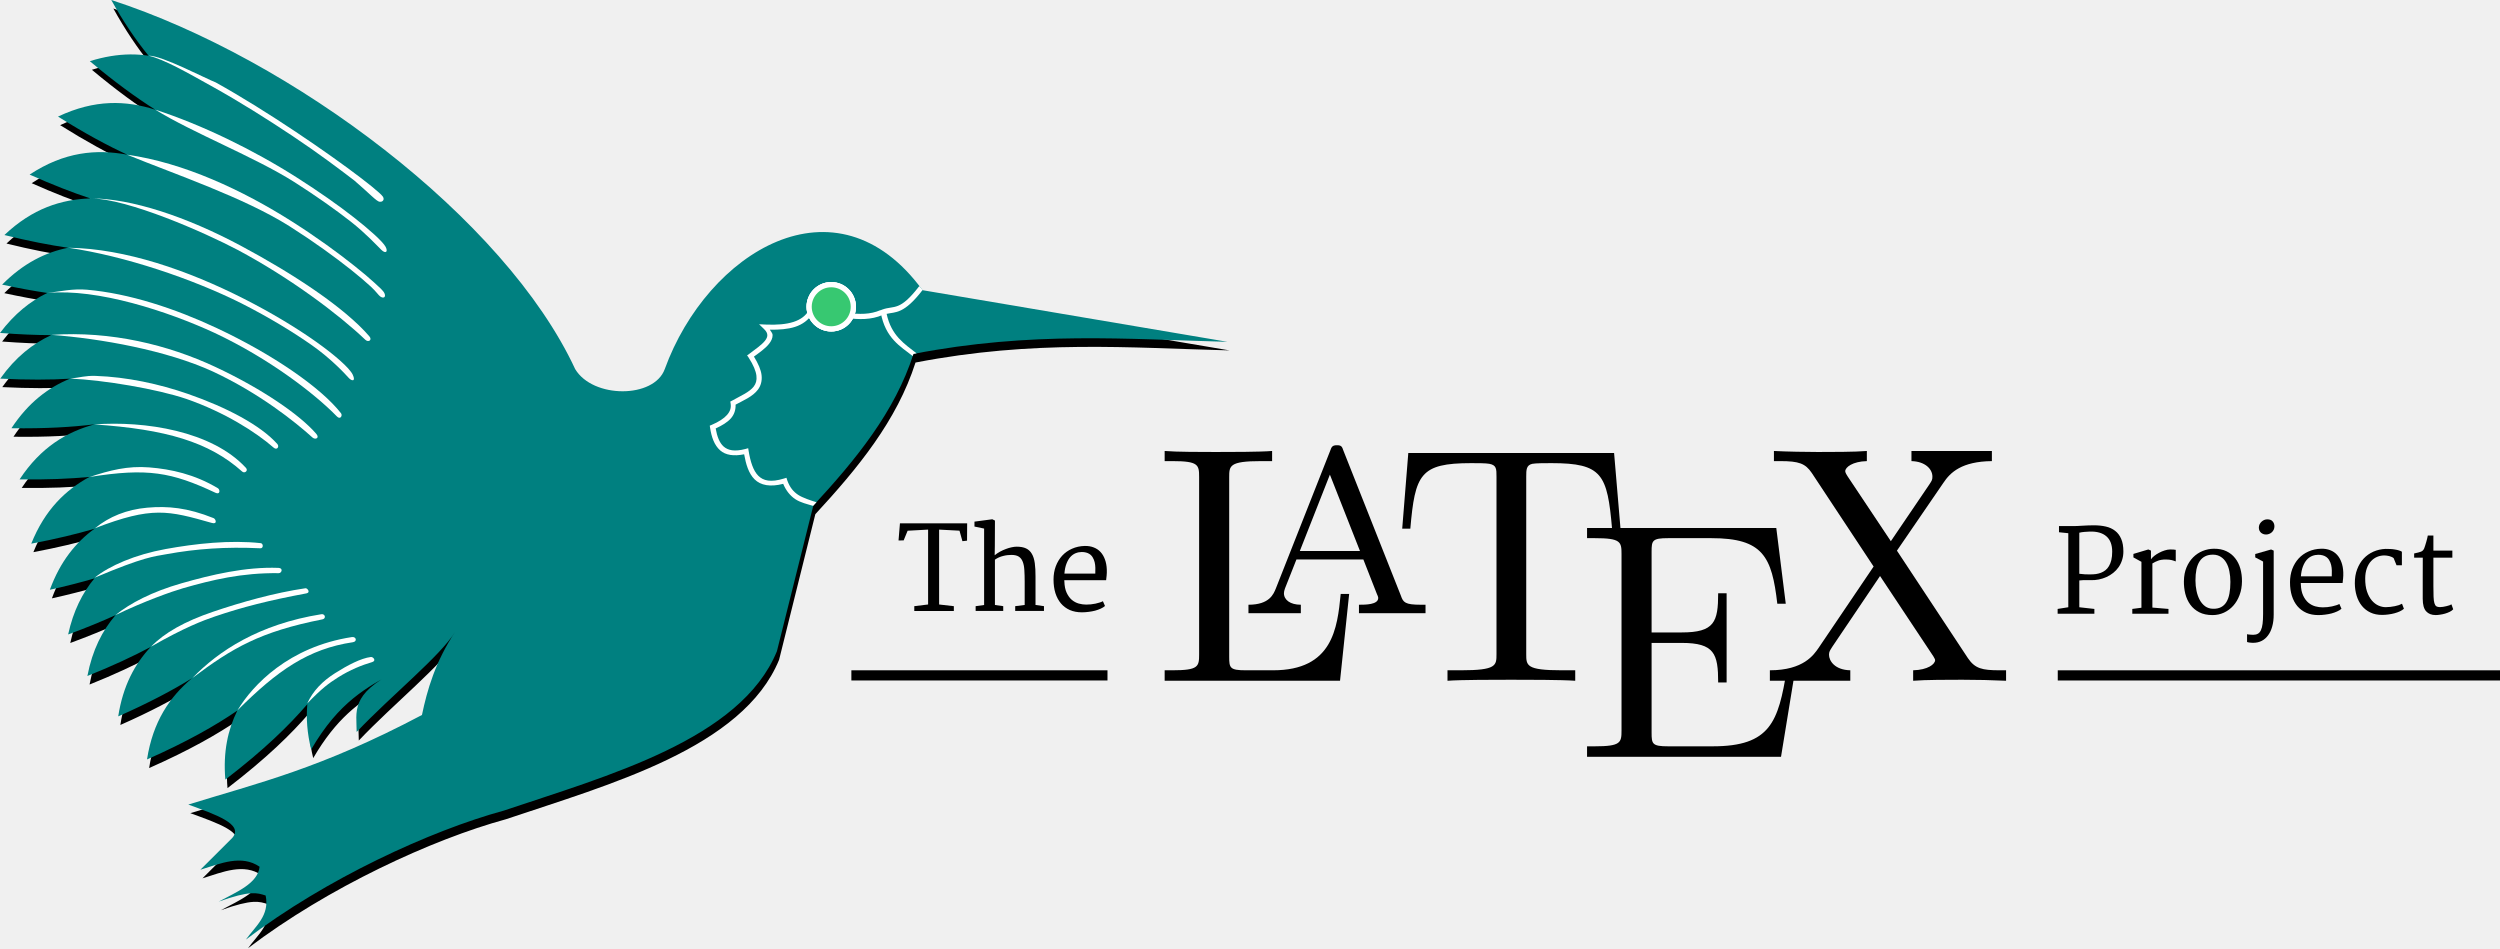
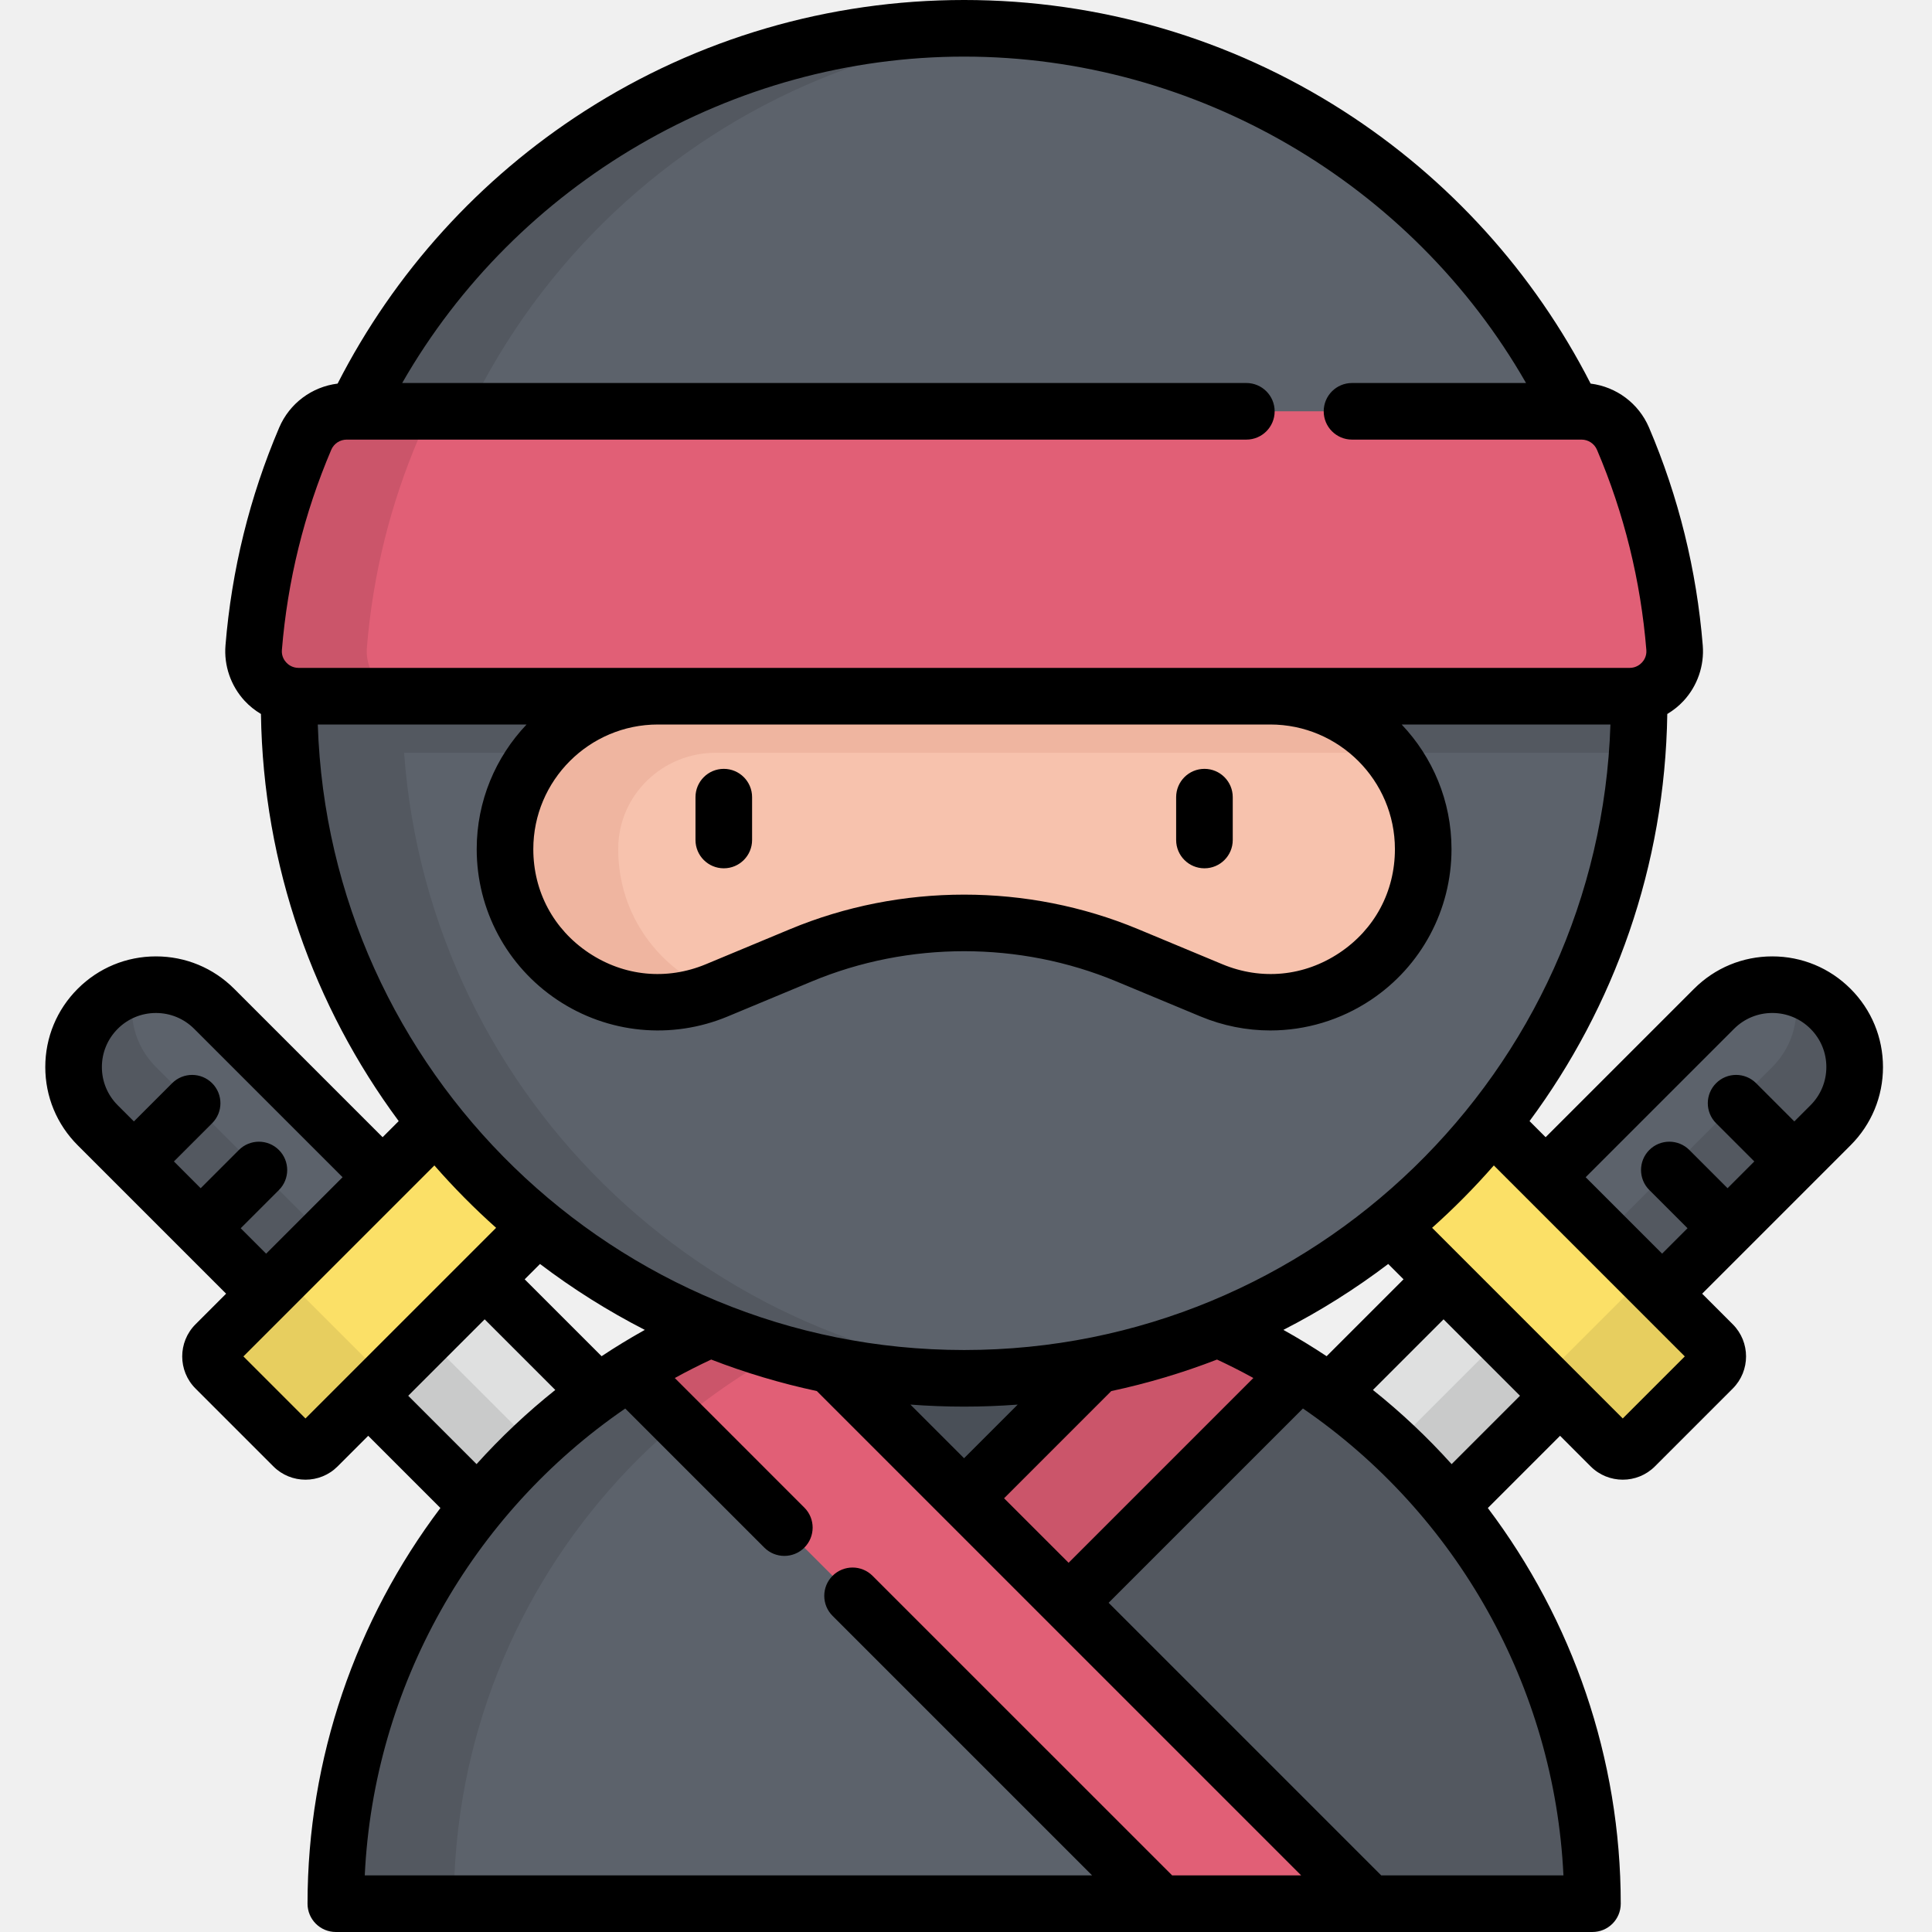
- <svg xmlns="http://www.w3.org/2000/svg" id="svg2" height="120" width="316.4" version="1.1">
-   <g id="text3038-7" style="font-size:23.531px;font-family:Sans;letter-spacing:0px;line-height:125%;word-spacing:0px;font-weight:normal;font-style:normal;fill:#000000;" transform="matrix(0.9945261,0,0,0.9945261,-8.982512,-19.7611)">
-     <path id="path3950" style="fill:#000000;" d="m270.88,97.36,1.357-0.215,0-9.421-1.185-0.122,0-0.783,1.889,0c0.115,0,0.268-0.005,0.46-0.014,0.191-0.01,0.402-0.022,0.632-0.036,0.235-0.014,0.476-0.026,0.725-0.036,0.254-0.01,0.5-0.014,0.74-0.014,0.551,0,1.056,0.053,1.515,0.158,0.46,0.105,0.855,0.287,1.185,0.546,0.33,0.254,0.586,0.594,0.768,1.02,0.187,0.426,0.28,0.962,0.28,1.609,0,0.388-0.055,0.749-0.165,1.084-0.105,0.335-0.254,0.639-0.445,0.912-0.192,0.273-0.419,0.515-0.682,0.725-0.263,0.211-0.548,0.385-0.855,0.524-0.306,0.139-0.632,0.244-0.977,0.316-0.34,0.067-0.685,0.096-1.034,0.086-0.364-0.01-0.658-0.012-0.883-0.007-0.225,0.005-0.414,0.019-0.567,0.043v3.411l1.917,0.215v0.61h-4.675v-0.61m2.757-4.474c0.273,0.038,0.524,0.062,0.754,0.072,0.235,0.005,0.46,0.007,0.675,0.007,0.23,0,0.457-0.014,0.682-0.043,0.23-0.034,0.445-0.089,0.646-0.165,0.206-0.081,0.395-0.189,0.567-0.323,0.177-0.139,0.328-0.316,0.452-0.531,0.129-0.215,0.23-0.472,0.302-0.768,0.072-0.302,0.108-0.656,0.108-1.063-0-0.881-0.249-1.534-0.747-1.96-0.493-0.426-1.202-0.625-2.126-0.596-0.235,0.01-0.46,0.024-0.675,0.043-0.211,0.014-0.424,0.048-0.639,0.101v5.228" />
-     <path id="path3952" style="fill:#000000;" d="m280.38,97.36,1.163-0.151,0-5.845-1.02-0.56,0-0.445,1.896-0.567,0.338,0.144,0,1.106c0.091-0.134,0.227-0.275,0.409-0.424,0.187-0.148,0.395-0.282,0.625-0.402,0.23-0.124,0.469-0.225,0.718-0.302,0.249-0.081,0.484-0.122,0.704-0.122,0.158,0,0.299,0.005,0.424,0.014,0.129,0.005,0.22,0.017,0.273,0.036v1.472c-0.077-0.029-0.156-0.057-0.237-0.086-0.081-0.034-0.172-0.06-0.273-0.079-0.096-0.024-0.206-0.043-0.33-0.057-0.124-0.014-0.268-0.022-0.431-0.022-0.388,0-0.713,0.05-0.977,0.151-0.263,0.096-0.505,0.213-0.725,0.352v5.615l2.047,0.172v0.61h-4.603v-0.61" />
-     <path id="path3954" style="fill:#000000;" d="m286.95,93.791c0.01-0.641,0.12-1.214,0.33-1.716,0.215-0.507,0.498-0.936,0.847-1.285,0.349-0.349,0.752-0.618,1.206-0.804,0.46-0.187,0.938-0.282,1.436-0.287,0.608-0.005,1.137,0.101,1.587,0.316,0.45,0.215,0.821,0.512,1.113,0.89,0.297,0.373,0.517,0.814,0.661,1.321,0.144,0.507,0.213,1.051,0.208,1.63-0.005,0.637-0.108,1.218-0.309,1.745-0.196,0.527-0.464,0.979-0.804,1.357-0.335,0.373-0.73,0.665-1.185,0.876-0.45,0.206-0.934,0.309-1.451,0.309-0.661,0-1.223-0.12-1.688-0.359-0.464-0.239-0.843-0.56-1.135-0.962-0.292-0.402-0.505-0.864-0.639-1.386-0.129-0.527-0.189-1.075-0.18-1.644m3.705,3.547c0.407,0.01,0.749-0.06,1.027-0.208,0.282-0.148,0.51-0.366,0.682-0.653,0.177-0.292,0.304-0.651,0.381-1.077,0.081-0.431,0.122-0.924,0.122-1.479-0-0.484-0.043-0.934-0.129-1.35-0.081-0.421-0.213-0.787-0.395-1.099-0.177-0.311-0.405-0.555-0.682-0.732-0.273-0.182-0.598-0.278-0.977-0.287-0.407-0.005-0.754,0.067-1.041,0.215-0.282,0.144-0.515,0.357-0.697,0.639-0.182,0.282-0.316,0.627-0.402,1.034-0.081,0.407-0.122,0.869-0.122,1.386,0,0.464,0.045,0.912,0.136,1.343,0.091,0.431,0.227,0.814,0.409,1.149,0.182,0.33,0.412,0.598,0.689,0.804,0.282,0.201,0.615,0.306,0.998,0.316" />
-     <path id="path3956" style="fill:#000000;" d="m297.39,87.889c-0.115,0-0.227-0.019-0.338-0.057-0.11-0.043-0.208-0.101-0.294-0.172-0.081-0.077-0.148-0.17-0.201-0.28-0.048-0.11-0.072-0.235-0.072-0.373,0-0.148,0.031-0.287,0.093-0.416,0.067-0.129,0.151-0.239,0.251-0.33,0.101-0.096,0.213-0.17,0.338-0.223,0.129-0.053,0.259-0.079,0.388-0.079,0.316,0,0.546,0.089,0.689,0.266,0.148,0.172,0.223,0.381,0.223,0.625,0,0.158-0.031,0.302-0.093,0.431-0.062,0.129-0.144,0.239-0.244,0.33-0.101,0.086-0.215,0.156-0.345,0.208-0.129,0.048-0.261,0.072-0.395,0.072m-0.366,3.44-0.998-0.531,0-0.431,2.018-0.574,0.33,0.144,0,8.15c0,0.56-0.062,1.06-0.187,1.501-0.12,0.445-0.294,0.821-0.524,1.127-0.225,0.311-0.498,0.548-0.819,0.711s-0.68,0.244-1.077,0.244c-0.048-0-0.113-0.002-0.194-0.007-0.081-0.005-0.163-0.012-0.244-0.021-0.077-0.01-0.148-0.021-0.215-0.036-0.067-0.014-0.11-0.029-0.129-0.043v-0.991c0.038,0.014,0.093,0.026,0.165,0.036,0.072,0.01,0.146,0.017,0.223,0.021,0.081,0.01,0.158,0.014,0.23,0.014,0.072,0.005,0.129,0.007,0.172,0.007,0.23,0,0.424-0.045,0.582-0.136,0.163-0.086,0.292-0.235,0.388-0.445,0.101-0.206,0.172-0.479,0.215-0.819,0.043-0.34,0.065-0.761,0.065-1.264v-6.657" />
-     <path id="path3958" style="fill:#000000;" d="m300.45,93.978c0-0.613,0.096-1.178,0.287-1.695,0.196-0.517,0.467-0.965,0.811-1.343,0.349-0.378,0.768-0.675,1.257-0.89,0.488-0.22,1.027-0.338,1.616-0.352,0.421-0.01,0.802,0.053,1.142,0.187,0.34,0.129,0.63,0.323,0.869,0.582,0.239,0.259,0.426,0.574,0.56,0.948,0.139,0.373,0.218,0.797,0.237,1.271,0.01,0.302,0.002,0.563-0.021,0.783-0.019,0.22-0.041,0.416-0.065,0.589h-5.321c-0,0.029-0,0.057,0,0.086-0,0.024,0.002,0.05,0.007,0.079,0.019,0.579,0.117,1.058,0.294,1.436,0.177,0.378,0.397,0.68,0.661,0.905,0.268,0.22,0.563,0.376,0.883,0.467,0.321,0.086,0.634,0.129,0.941,0.129,0.187,0,0.383-0.01,0.589-0.029,0.206-0.024,0.405-0.055,0.596-0.093,0.196-0.043,0.376-0.091,0.539-0.144,0.168-0.053,0.302-0.108,0.402-0.165l0.266,0.61c-0.139,0.124-0.321,0.237-0.546,0.338-0.22,0.101-0.462,0.187-0.725,0.259-0.263,0.067-0.539,0.117-0.826,0.151-0.287,0.038-0.567,0.057-0.84,0.057-0.579,0-1.094-0.098-1.544-0.294-0.445-0.201-0.821-0.481-1.127-0.84-0.306-0.364-0.541-0.802-0.704-1.314-0.158-0.512-0.237-1.084-0.237-1.716m5.314-0.768c0.014-0.244,0.017-0.488,0.007-0.732-0.005-0.249-0.034-0.484-0.086-0.704-0.053-0.225-0.134-0.428-0.244-0.61-0.105-0.187-0.249-0.338-0.431-0.452-0.124-0.081-0.266-0.141-0.424-0.18-0.158-0.043-0.338-0.065-0.539-0.065-0.268,0-0.529,0.05-0.783,0.151-0.249,0.101-0.474,0.261-0.675,0.481-0.196,0.22-0.361,0.505-0.495,0.855-0.134,0.345-0.22,0.764-0.259,1.257h3.928" />
-     <path id="path3960" style="fill:#000000;" d="m308.7,94.107c-0.005-0.661,0.093-1.257,0.294-1.788,0.201-0.531,0.476-0.986,0.826-1.364,0.354-0.378,0.768-0.673,1.242-0.883,0.479-0.211,0.993-0.328,1.544-0.352,0.201-0.005,0.405,0,0.61,0.014,0.211,0.01,0.407,0.031,0.589,0.065,0.187,0.029,0.357,0.067,0.51,0.115,0.153,0.048,0.278,0.103,0.373,0.165v1.723h-0.682l-0.366-0.905c-0.077-0.062-0.165-0.115-0.266-0.158-0.101-0.043-0.203-0.079-0.309-0.108-0.105-0.029-0.211-0.048-0.316-0.057-0.105-0.014-0.201-0.022-0.287-0.022-0.321,0-0.627,0.06-0.919,0.18-0.292,0.12-0.551,0.302-0.776,0.546-0.225,0.239-0.405,0.543-0.539,0.912-0.134,0.364-0.203,0.792-0.208,1.285-0.005,0.651,0.072,1.209,0.23,1.673,0.158,0.464,0.364,0.845,0.618,1.142,0.254,0.292,0.536,0.507,0.847,0.646,0.311,0.134,0.618,0.201,0.919,0.201,0.187,0,0.381-0.012,0.582-0.036,0.201-0.024,0.395-0.055,0.582-0.093,0.187-0.038,0.359-0.084,0.517-0.136,0.158-0.057,0.287-0.115,0.388-0.172l0.244,0.639c-0.139,0.124-0.311,0.235-0.517,0.33-0.206,0.096-0.433,0.177-0.682,0.244-0.244,0.067-0.503,0.117-0.776,0.151-0.268,0.038-0.539,0.057-0.811,0.057-0.555,0-1.046-0.101-1.472-0.302-0.426-0.201-0.788-0.481-1.084-0.84-0.292-0.359-0.515-0.783-0.668-1.271-0.153-0.493-0.232-1.027-0.237-1.601" />
-     <path id="path3962" style="fill:#000000;" d="m317.34,96.089v-2.621c0.005-0.871,0.007-1.747,0.007-2.628h-1.099v-0.539c0.211-0.053,0.385-0.093,0.524-0.122,0.144-0.034,0.261-0.069,0.352-0.108,0.096-0.043,0.175-0.096,0.237-0.158,0.062-0.062,0.12-0.153,0.172-0.273,0.034-0.081,0.074-0.201,0.122-0.359,0.053-0.158,0.101-0.318,0.144-0.481,0.048-0.168,0.089-0.323,0.122-0.467,0.034-0.148,0.055-0.254,0.065-0.316h0.711v1.917h2.413v0.905h-2.413v3.619c-0,0.555,0.007,1.008,0.021,1.357,0.014,0.345,0.05,0.615,0.108,0.811,0.058,0.196,0.141,0.33,0.251,0.402,0.11,0.067,0.263,0.101,0.46,0.101,0.12,0,0.251-0.012,0.395-0.036,0.148-0.024,0.29-0.053,0.424-0.086,0.139-0.034,0.266-0.069,0.381-0.108,0.115-0.043,0.201-0.084,0.259-0.122l0.223,0.632c-0.11,0.12-0.256,0.225-0.438,0.316-0.182,0.091-0.381,0.168-0.596,0.23-0.211,0.062-0.424,0.108-0.639,0.136-0.211,0.034-0.397,0.05-0.56,0.05-0.522,0-0.926-0.16-1.214-0.481-0.287-0.321-0.431-0.845-0.431-1.573" />
-   </g>
-   <g id="g3049" style="fill:#000000;" transform="matrix(4.27672,0,0,4.27672,147.3987,56.34844)">
-     <path id="path3051" d="M5.46,4.23h-0.25c-0.1,1.02-0.24,2.26-2,2.26h-0.81c-0.47,0-0.49-0.07-0.49-0.4v-5.31c0-0.34,0-0.48,0.94-0.48h0.33v-0.3c-0.36,0.03-1.26,0.03-1.67,0.03-0.39,0-1.17,0-1.51-0.03v0.3h0.23c0.77,0,0.79,0.11,0.79,0.47v5.25c0,0.36-0.02,0.47-0.79,0.47h-0.23v0.31h5.19s0.27-2.57,0.27-2.57z" style="fill:#000000;" transform="translate(0,0.17)" />
-     <path id="path3053" d="M2.81,0.16c-0.04-0.12-0.06-0.16-0.19-0.16s-0.16,0.04-0.2,0.16c0,0-1.61,4.08-1.61,4.08-0.07,0.17-0.19,0.48-0.81,0.48v0.25h1.55v-0.25c-0.31,0-0.5-0.14-0.5-0.34,0-0.05,0.01-0.07,0.03-0.14,0,0,0.34-0.86,0.34-0.86h1.98s0.4,1.02,0.4,1.02c0.02,0.04,0.04,0.09,0.04,0.12,0,0.2-0.38,0.2-0.57,0.2v0.25h1.97v-0.25h-0.14c-0.47,0-0.52-0.07-0.59-0.27,0,0-1.7-4.29-1.7-4.29zm-0.4,0.71s0.89,2.26,0.89,2.26h-1.78s0.89-2.26,0.89-2.26z" style="fill:#000000;" transform="translate(2.48,0)" />
-     <path id="path3055" d="M6.27,0h-6.09s-0.18,2.24-0.18,2.24h0.24c0.14-1.61,0.29-1.94,1.8-1.94,0.18,0,0.44,0,0.54,0.02,0.21,0.04,0.21,0.15,0.21,0.38v5.25c0,0.34,0,0.48-1.05,0.48h-0.4v0.31c0.41-0.03,1.42-0.03,1.88-0.03s1.49,0,1.9,0.03v-0.31h-0.4c-1.05,0-1.05-0.14-1.05-0.48v-5.25c0-0.2,0-0.34,0.18-0.38,0.11-0.02,0.38-0.02,0.57-0.02,1.5,0,1.65,0.33,1.79,1.94h0.25s-0.19-2.24-0.19-2.24z" style="fill:#000000;" transform="translate(7.03,0.23)" />
-     <path id="path3057" d="M6.16,4.2h-0.25c-0.25,1.53-0.48,2.26-2.19,2.26h-1.32c-0.47,0-0.49-0.07-0.49-0.4v-2.66h0.89c0.97,0,1.08,0.32,1.08,1.17h0.25v-2.64h-0.25c0,0.85-0.11,1.16-1.08,1.16h-0.89v-2.39c0-0.33,0.02-0.4,0.49-0.4h1.28c1.53,0,1.79,0.55,1.95,1.94h0.25s-0.28-2.24-0.28-2.24h-5.6v0.3h0.23c0.77,0,0.79,0.11,0.79,0.47v5.22c0,0.36-0.02,0.47-0.79,0.47h-0.23v0.31h5.74s0.42-2.57,0.42-2.57z" style="fill:#000000;" transform="translate(12.5,2.45)" />
-     <path id="path3059" d="m3.76,2.95s1.37-2,1.37-2c0.21-0.32,0.55-0.64,1.44-0.65v-0.3h-2.38v0.3c0.4,0.01,0.62,0.23,0.62,0.46,0,0.1-0.02,0.12-0.09,0.23,0,0-1.14,1.68-1.14,1.68s-1.28-1.92-1.28-1.92c-0.02-0.03-0.07-0.11-0.07-0.15,0-0.12,0.22-0.29,0.64-0.3v-0.3c-0.34,0.03-1.07,0.03-1.45,0.03-0.31,0-0.93-0.01-1.3-0.03v0.3h0.19c0.55,0,0.74,0.07,0.93,0.35,0,0,1.83,2.77,1.83,2.77s-1.63,2.41-1.63,2.41c-0.14,0.2-0.44,0.66-1.44,0.66v0.31h2.38v-0.31c-0.46-0.01-0.63-0.28-0.63-0.46,0-0.09,0.03-0.13,0.1-0.24,0,0,1.41-2.09,1.41-2.09s1.58,2.38,1.58,2.38c0.02,0.04,0.05,0.08,0.05,0.11,0,0.12-0.22,0.29-0.65,0.3v0.31c0.35-0.03,1.08-0.03,1.45-0.03,0.42,0,0.88,0.01,1.3,0.03v-0.31h-0.19c-0.52,0-0.73-0.05-0.94-0.36,0,0-2.1-3.18-2.1-3.18z" style="fill:#000000;" transform="translate(17.91,0.17)" />
-   </g>
-   <g id="text3038-7-9" style="font-size:23.531px;font-family:Sans;letter-spacing:0px;line-height:125%;word-spacing:0px;font-weight:normal;font-style:normal;fill:#000000;" transform="matrix(0.9945261,0,0,0.9945261,-8.982512,-19.7611)">
-     <path id="path3965" style="fill:#000000;" d="m125.38,97.009,1.759-0.215,0-9.529-2.607,0.144-0.503,1.228-0.653,0.014,0.18-2.183,8.553,0-0.014,2.205-0.589,0.065-0.373-1.336-2.592-0.136,0,9.529,1.874,0.215,0,0.61-5.034,0,0-0.61" />
-     <path id="path3967" style="fill:#000000;" d="m133.19,97.009,1.077-0.151,0-9.723-1.228-0.259,0-0.625,2.269-0.302,0.338,0.165-0.014,3.174-0.021,1.242c0.211-0.172,0.438-0.326,0.682-0.46,0.249-0.134,0.498-0.247,0.747-0.338,0.249-0.096,0.491-0.168,0.725-0.215,0.239-0.053,0.455-0.079,0.646-0.079,0.488,0,0.888,0.074,1.199,0.223,0.311,0.148,0.555,0.378,0.732,0.689,0.182,0.306,0.306,0.701,0.373,1.185,0.067,0.484,0.098,1.058,0.093,1.723v3.598l1.077,0.151v0.61h-3.662v-0.61l1.206-0.151v-2.987c-0-0.555-0.014-1.044-0.043-1.465-0.024-0.421-0.093-0.773-0.208-1.056-0.11-0.287-0.278-0.503-0.503-0.646-0.225-0.144-0.536-0.215-0.934-0.215-0.158,0-0.326,0.01-0.503,0.029-0.177,0.019-0.357,0.053-0.539,0.101-0.177,0.043-0.357,0.103-0.539,0.18-0.177,0.077-0.349,0.175-0.517,0.294v5.766l1.056,0.151v0.61h-3.511v-0.61" />
-     <path id="path3969" style="fill:#000000;" d="m143.1,93.626c0-0.613,0.096-1.178,0.287-1.695,0.196-0.517,0.467-0.965,0.811-1.343,0.349-0.378,0.768-0.675,1.257-0.89,0.488-0.22,1.027-0.338,1.616-0.352,0.421-0.01,0.802,0.053,1.142,0.187,0.34,0.129,0.63,0.323,0.869,0.582,0.239,0.259,0.426,0.574,0.56,0.948,0.139,0.373,0.218,0.797,0.237,1.271,0.01,0.302,0.002,0.563-0.021,0.783-0.019,0.22-0.041,0.416-0.065,0.589h-5.321v0.086c0,0.024,0.002,0.05,0.007,0.079,0.019,0.579,0.117,1.058,0.294,1.436s0.397,0.68,0.661,0.905c0.268,0.22,0.562,0.376,0.883,0.467,0.321,0.086,0.634,0.129,0.941,0.129,0.187,0,0.383-0.01,0.589-0.029,0.206-0.024,0.405-0.055,0.596-0.093,0.196-0.043,0.376-0.091,0.539-0.144,0.168-0.053,0.302-0.108,0.402-0.165l0.266,0.61c-0.139,0.124-0.321,0.237-0.546,0.338-0.22,0.101-0.462,0.187-0.725,0.259-0.263,0.067-0.539,0.117-0.826,0.151-0.287,0.038-0.567,0.057-0.84,0.057-0.579,0-1.094-0.098-1.544-0.294-0.445-0.201-0.821-0.481-1.127-0.84-0.306-0.364-0.541-0.802-0.704-1.314-0.158-0.512-0.237-1.084-0.237-1.716m5.314-0.768c0.014-0.244,0.017-0.488,0.007-0.732-0.005-0.249-0.034-0.484-0.086-0.704-0.053-0.225-0.134-0.428-0.244-0.61-0.105-0.187-0.249-0.338-0.431-0.452-0.124-0.081-0.266-0.141-0.424-0.18-0.158-0.043-0.338-0.065-0.539-0.065-0.268,0-0.529,0.05-0.783,0.151-0.249,0.101-0.474,0.261-0.675,0.481-0.196,0.22-0.361,0.505-0.495,0.855-0.134,0.345-0.22,0.764-0.259,1.257h3.928" />
-   </g>
-   <path id="rect3070" style="fill:#000000;" d="m107.75,84.833,32.413,0,0,1.287-32.413,0z" />
-   <path id="rect3070-7" style="fill:#000000;" d="m260.43,84.835,55.971,0,0,1.287-55.971,0z" />
-   <g id="layer1" transform="matrix(1.343592,0,0,1.343592,-256.7153,-723.6662)">
-     <g id="g3363" transform="matrix(0.5882684,0,0,-0.5882684,191.0643,638.6022)">
-       <g id="g3365" transform="translate(-131.809,509.294)">
-         <g id="g3367">
-           <g id="g3369">
-             <g id="g3371">
-               <path id="path3373" style="fill-rule:nonzero;fill:#000000;" d="m149.96-340.67c1.897-3.417,3.87-6.359,5.928-8.892l0.025-0.025c0.007-0.009,0.018-0.016,0.025-0.025-0.948,0.138-1.925,0.235-2.939,0.224-2.004-0.021-4.155-0.365-6.476-1.096,3.985-3.337,7.378-5.777,10.361-7.671-0.073,0.024-0.151,0.051-0.224,0.075l0.224-0.125c-4.621,1.446-9.606,1.623-15.442-1.146,4.191-2.622,7.707-4.536,10.81-5.978-0.091,0.013-0.183,0.037-0.274,0.05l0.224-0.125c-4.836,0.833-9.854,0.365-15.318-3.238,3.562-1.587,6.657-2.786,9.415-3.711h0.025l0.174-0.1c-4.611-0.179-9.181-1.615-13.649-5.853,3.903-0.968,7.245-1.615,10.187-2.042-0.083-0.017-0.167-0.032-0.249-0.05-0.115,0.002-0.234-0.002-0.349,0l0.125-0.05c-3.437-0.781-6.789-2.504-10.062-5.803,2.652-0.573,5.038-1.018,7.223-1.345-2.69-1.3-5.244-3.315-7.572-6.401,3.056-0.237,5.763-0.339,8.194-0.349-2.941-1.361-5.713-3.498-8.169-6.949,4.365-0.218,8.013-0.209,11.158-0.025-0.059-0.024-0.116-0.05-0.174-0.075-0.191-0.017-0.383-0.029-0.573-0.05l0.274-0.1c-3.269-1.435-6.295-3.761-8.892-7.696,5.425-0.079,9.722,0.177,13.325,0.623-0.11-0.03-0.214-0.068-0.324-0.1-0.139-0.008-0.286-0.015-0.423-0.025l0.174-0.05c-4.25-1.266-8.174-3.705-11.432-8.643,4.382-0.064,8.041,0.102,11.183,0.399-0.068-0.037-0.131-0.087-0.199-0.125-3.754-2.094-6.982-5.24-9.116-10.561,3.854,0.73,7.084,1.5,9.888,2.316-0.046-0.037-0.103-0.062-0.149-0.1l0.174,0.025c-2.886-2.154-5.313-5.172-6.949-9.639,2.653,0.587,5.024,1.203,7.148,1.818-1.907-2.306-3.38-5.184-4.209-8.966,2.881,1.061,5.38,2.082,7.597,3.088-0.027-0.031-0.048-0.068-0.075-0.1-0.045-0.036-0.105-0.064-0.149-0.1l0.075,0.025c-2.033-2.436-3.584-5.5-4.359-9.564,4.056,1.622,7.356,3.179,10.137,4.658-0.079-0.076-0.175-0.147-0.249-0.224l0.075,0.025c-2.459-2.698-4.296-6.163-5.031-10.934,4.788,2.114,8.478,4.078,11.507,5.928-0.032-0.033-0.068-0.067-0.1-0.1l0.199,0.1c-3.44-2.946-6.078-6.854-6.999-12.827,6.453,2.849,10.967,5.429,14.471,7.821-1.505-3.043-2.3-6.59-1.918-11.034,6.237,4.785,10.186,8.643,13.126,12.055-0.005-0.049,0.004-0.1,0-0.149-0.178-2.163-0.043-4.507,0.598-7.098,3.698,6.353,7.396,8.986,11.158,11.158-4.705-3.05-3.861-5.522-3.861-8.344,5.595,5.893,13.379,12.151,15.766,16.065-3.191-4.792-4.465-9.343-5.305-13.35-16.327-8.635-26.291-10.895-37.435-14.346,4.323-1.586,8.963-3.126,7.049-5.33l-5.106-5.106c3.265,1.015,6.599,2.478,9.49,0.498-0.284-2.678-3.661-4.043-6.551-5.604,5.087,1.833,6.184,1.401,7.522,0.971,0.668-3.209-1.652-4.929-3.163-7.049,12.813,9.742,29.522,17.434,41.296,20.648,16.561,5.577,37.929,11.391,43.737,25.53l5.803,23.313c6.809,7.369,13.07,14.997,16.04,24.284,18.958,3.668,34.295,2.353,50.287,1.943-1.458,0.243-48.818,8.269-48.818,8.269-13.844,18.942-34.497,6.059-41.296-12.653-1.716-4.723-11.509-4.712-14.346,0.025-11.218,24.152-45.282,49.693-74.273,59.104v0z" />
-             </g>
-             <g id="g3375">
-               <path id="path3377" style="fill-rule:nonzero;fill:#008080;" d="m149.63-339.31c1.91-3.441,3.896-6.378,5.97-8.922-0.948,0.138-1.925,0.22-2.939,0.209-2.004-0.021-4.146-0.354-6.466-1.084,4.049-3.391,7.471-5.865,10.49-7.773-4.663,1.49-9.685,1.702-15.584-1.097,4.309-2.696,7.926-4.645,11.091-6.101-4.935,0.91-10.052,0.495-15.637-3.187,3.687-1.643,6.876-2.877,9.706-3.814-4.645-0.162-9.242-1.597-13.742-5.865,3.903-0.968,7.247-1.61,10.189-2.038-3.6-0.727-7.132-2.454-10.555-5.904,2.652-0.573,5.039-1.005,7.224-1.333-2.69-1.3-5.236-3.315-7.564-6.401,3.056-0.237,5.76-0.343,8.191-0.353-2.941-1.361-5.695-3.511-8.151-6.963,4.365-0.218,8.011-0.197,11.156-0.013-3.456-1.413-6.642-3.801-9.366-7.929,5.425-0.079,9.721,0.181,13.324,0.627-4.472-1.214-8.612-3.656-12.018-8.818,4.382-0.064,8.04,0.095,11.182,0.392-3.842-2.094-7.141-5.269-9.314-10.686,3.955,0.749,7.27,1.551,10.124,2.39-2.973-2.164-5.472-5.202-7.146-9.771,2.653,0.587,5.008,1.201,7.133,1.816-1.907-2.306-3.377-5.192-4.206-8.974,2.881,1.061,5.373,2.089,7.59,3.096-2.106-2.464-3.714-5.583-4.507-9.745,4.056,1.622,7.356,3.172,10.137,4.651-2.549-2.725-4.446-6.231-5.199-11.117,4.939,2.18,8.728,4.2,11.809,6.101-3.538-2.965-6.259-6.909-7.198-12.998,6.453,2.849,10.957,5.433,14.461,7.825-1.505-3.043-2.302-6.607-1.92-11.051,6.237,4.785,10.188,8.658,13.128,12.07-0.198-2.203-0.042-4.6,0.614-7.25,4.478,7.693,8.927,9.939,13.532,12.506-7.335-3.693-6.247-6.473-6.247-9.698,5.595,5.892,13.398,12.141,15.785,16.055-3.191-4.792-4.49-9.331-5.33-13.337-16.327-8.635-26.268-10.891-37.413-14.343,4.323-1.586,8.956-3.139,7.041-5.343l-5.108-5.095c3.265,1.015,6.593,2.463,9.484,0.483-0.284-2.678-3.668-4.03-6.558-5.591,5.087,1.833,6.187,1.41,7.524,0.98,0.668-3.209-1.651-4.935-3.161-7.054,12.813,9.742,29.532,17.439,41.306,20.653,16.561,5.577,37.915,11.374,43.722,25.512l5.826,23.318c6.808,7.369,13.071,15.01,16.042,24.297,18.958,3.668,34.288,2.344,50.28,1.933-1.458,0.243-48.83,8.269-48.83,8.269-13.844,18.942-34.481,6.067-41.28-12.645-1.716-4.723-11.506-4.724-14.343,0.013-11.218,24.152-45.286,49.687-74.277,59.098v0z" />
-             </g>
-             <g id="g3379">
-               <path id="path3381" style="fill-rule:nonzero;fill:#ffffff;" d="m261.48-388.74-0.125-0.199c-0.491-0.915-1.322-1.54-2.491-1.918-1.168-0.378-2.665-0.499-4.409-0.423l-1.096,0.05,0.797-0.772c0.405-0.389,0.518-0.7,0.523-0.971,0.006-0.272-0.111-0.565-0.374-0.897-0.525-0.664-1.568-1.385-2.541-2.117l-0.324-0.224,0.224-0.324c0.812-1.245,1.183-2.203,1.27-2.939,0.087-0.736-0.084-1.263-0.423-1.718-0.679-0.911-2.17-1.528-3.512-2.291l-0.249-0.125,0.05-0.299c0.115-0.7-0.073-1.272-0.573-1.843-0.5-0.571-1.341-1.115-2.466-1.594l-0.299-0.124,0.05-0.324c0.224-1.499,0.675-2.804,1.619-3.636,0.863-0.761,2.17-0.962,3.836-0.623,0.29-1.598,0.707-3.052,1.669-4.01,0.975-0.971,2.519-1.258,4.583-0.722,0.465-1.119,1.143-1.917,1.918-2.441,0.851-0.575,1.962-0.807,2.876-1.091l0.542,0.583c-0.907,0.282-2.247,0.717-2.97,1.206-0.722,0.488-1.309,1.158-1.719,2.316l-0.125,0.399-0.399-0.124c-2.123-0.652-3.299-0.359-4.11,0.448-0.81,0.807-1.266,2.265-1.544,3.96l-0.075,0.448-0.448-0.124c-1.749-0.456-2.782-0.223-3.487,0.399-0.658,0.581-1.048,1.61-1.27,2.889,1.014,0.469,1.882,0.981,2.441,1.619,0.546,0.623,0.782,1.393,0.747,2.192,1.236,0.68,2.728,1.265,3.587,2.416,0.449,0.602,0.682,1.393,0.573,2.316-0.099,0.84-0.511,1.81-1.22,2.964,0.871,0.642,1.817,1.285,2.416,2.042,0.333,0.421,0.584,0.887,0.573,1.42-0.006,0.294-0.288,0.561-0.448,0.847,1.515-0.02,2.896,0.08,4.035,0.448,1.2,0.388,2.143,1.095,2.765,2.067,1.793-0.009,3.651-0.403,5.529-0.648,1.93-0.251,3.894-0.318,5.754,0.498l-0.349,0.772c-1.645-0.722-3.403-0.692-5.28-0.448-1.877,0.244-3.834,0.687-5.803,0.673h-0.249z" />
-             </g>
-             <g id="g3383">
-               <path id="path3385" style="stroke-linejoin:miter;fill-rule:nonzero;stroke:#ffffff;stroke-linecap:butt;stroke-miterlimit:4;stroke-dasharray:none;stroke-width:0.836;fill:#ffffff;" stroke-miterlimit="4" d="m268.45-388.43c0-1.955-1.585-3.539-3.539-3.539-1.954,0-3.539,1.585-3.539,3.539,0,1.954,1.585,3.539,3.539,3.539,1.955,0,3.539-1.585,3.539-3.539z" />
-             </g>
-             <g id="g3387">
-               <path id="path3389" style="fill-rule:nonzero;fill:#ffffff;" d="m279.02-385.11c-3.177-4.133-3.976-3.066-5.91-3.759l-0.324-0.124,0.05-0.349c0.745-4.152,3.205-5.471,5.125-6.98l0.107,0.336,0.511,0.097c-1.925,1.513-4.031,2.794-4.797,6.322,1.409,0.333,2.753-0.093,5.753,3.811l-0.516,0.645z" />
-             </g>
-             <g id="g3391">
-               <path id="path3393" style="fill-rule:nonzero;fill:#ffffff;" d="m156.68-356.87c6.004-3.723,15.885-7.562,22.231-11.572,3.491-2.223,6.627-4.438,9.066-6.351,2.439-1.913,4.243-3.89,4.907-4.533,0.664-0.643,1.114-0.339,0.672,0.498-0.441,0.837-2.614,2.772-5.081,4.707-2.467,1.935-5.604,4.14-9.116,6.376-7.024,4.472-15.267,8.471-22.679,10.875z" />
-             </g>
-             <g id="g3395">
-               <path id="path3397" style="fill-rule:nonzero;fill:#ffffff;" d="m155.6-348.23c2.517-0.581,6.231-2.728,10.362-5.024,4.131-2.297,8.633-5.123,12.752-7.871,4.12-2.748,7.296-5.153,9.835-7.09,2.411-2.063,3.602-3.4,4.063-3.396,0.063-0.013,0.126-0.014,0.224,0,0.099,0.014,0.265,0.09,0.349,0.249,0.084,0.159,0.051,0.293,0.025,0.374-0.026,0.081-0.041,0.123-0.075,0.174-0.136,0.205-0.344,0.396-0.648,0.672-0.607,0.552-1.61,1.365-2.889,2.341-2.559,1.953-6.278,4.615-10.411,7.372-4.133,2.757-8.667,5.608-12.827,7.92-1.479,0.548-8.73,4.383-10.761,4.277h-0z" />
-             </g>
-             <g id="g3399">
-               <path id="path3401" style="fill-rule:nonzero;fill:#ffffff;" d="m152.16-364.08c7.706-3.145,18.668-6.84,25.985-11.439,3.932-2.497,7.356-4.984,9.913-7.024,1.279-1.02,2.346-1.937,3.138-2.665,0.792-0.728,1.238-1.389,1.494-1.569,0.536-0.378,0.946-0.127,0.697,0.473-0.188,0.453-0.808,0.973-1.619,1.719-0.811,0.746-1.897,1.66-3.188,2.69-2.582,2.06-6.029,4.585-9.988,7.099-7.918,5.028-17.384,9.449-26.433,10.717z" />
-             </g>
-             <g id="g3403">
-               <path id="path3405" style="fill-rule:nonzero;fill:#ffffff;" d="m146.23-371.07c6.005-0.004,18.411-5.501,23.64-8.256,8.478-4.522,16.188-10.334,20.449-14.396,0.472-0.45,1.163-0.053,0.623,0.573-3.958,4.586-12.132,9.991-20.673,14.546-8.541,4.555-17.385,7.54-24.039,7.534z" />
-             </g>
-             <g id="g3407">
-               <path id="path3409" style="fill-rule:nonzero;fill:#ffffff;" d="m142.76-378.98c9.028-1.321,19.851-4.965,27.736-8.914,4.4-2.234,8.324-4.627,11.333-6.75,3.009-2.123,5.23-4.512,5.778-5.131,0.548-0.618,1.201-0.644,0.697,0.448-0.504,1.093-2.954,3.229-6.003,5.38s-6.998,4.548-11.432,6.8c-8.869,4.503-18.97,8.046-28.11,8.167z" />
-             </g>
-             <g id="g3411">
-               <path id="path3413" style="fill-rule:nonzero;fill:#ffffff;" d="m145.74-385.7c-2.243,0.196-4.262-0.264-6.319-0.521,8.022,0.752,19.24-2.932,26.718-6.378,8.809-4.13,16.123-9.799,19.627-13.4,0.549-0.564,0.936,0.155,0.648,0.523-3.263,4.165-11.032,9.48-19.926,13.649-6.67,3.127-14.019,5.54-20.748,6.127z" />
-             </g>
-             <g id="g3415">
-               <path id="path3417" style="fill-rule:nonzero;fill:#ffffff;" d="m140.04-392.93c7.894-0.585,18.464-2.475,25.868-5.874,7.446-3.483,13.097-7.999,15.94-10.561,0.437-0.394,1.211-0.115,0.598,0.598-2.595,3.015-8.628,7.185-16.165,10.71-7.537,3.525-16.692,5.783-26.241,5.127z" />
-             </g>
-             <g id="g3419">
-               <path id="path3421" style="fill-rule:nonzero;fill:#ffffff;" d="m147.13-399.5c-1.666,0.056-2.447-0.255-4.054-0.429,5.358-0.236,13.873-1.661,18.575-3.257,6.102-2.117,11.119-5.306,13.973-7.796,0.551-0.481,0.962,0.164,0.598,0.573-2.673,2.999-8.105,5.872-14.297,8.02-4.644,1.611-9.798,2.72-14.795,2.889z" />
-             </g>
-             <g id="g3423">
-               <path id="path3425" style="fill-rule:nonzero;fill:#ffffff;" d="m146.9-407.27c11.454-0.773,18.38-2.791,23.689-7.547,0.398-0.356,1.026,0.134,0.598,0.598-5.448,5.903-16.175,7.548-24.287,6.949z" />
-             </g>
-             <g id="g3427">
-               <path id="path3429" style="fill-rule:nonzero;fill:#ffffff;" d="m155.72-414.15c-3.472,0.279-6.378-0.479-9.542-1.533,9.261,1.476,13.111,0.768,20.127-2.527,0.8-0.376,0.753,0.509,0.399,0.722-3.727,2.24-7.512,3.058-10.984,3.337z" />
-             </g>
-             <g id="g3431">
-               <path id="path3433" style="fill-rule:nonzero;fill:#ffffff;" d="m155.39-420.6c-3.283-0.291-6.071-1.418-8.369-3.288,9.171,3.535,11.705,2.831,18.719,0.843,0.922-0.262,0.636,0.627,0.274,0.772-4.2,1.684-7.341,1.964-10.624,1.673z" />
-             </g>
-             <g id="g3435">
-               <path id="path3437" style="fill-rule:nonzero;fill:#ffffff;" d="m173.56-426.28c-4.893,0.529-10.405-0.064-15.243-0.946-4.838-0.882-8.998-2.675-11.347-4.585,8.043,3.397,9.509,3.39,11.497,3.763,4.766,0.869,9.491,1.208,15.044,0.946,0.504-0.024,0.478,0.776,0.05,0.822z" />
-             </g>
-             <g id="g3439">
-               <path id="path3441" style="fill-rule:nonzero;fill:#ffffff;" d="m176.4-430.24c-5.302,0.2-10.779-1.112-15.517-2.466-4.738-1.354-8.254-3.202-10.573-5.088,4.692,2.257,9.058,3.785,10.797,4.291,4.671,1.335,9.384,2.491,15.343,2.416,0.463-0.006,0.762,0.816-0.05,0.847z" />
-             </g>
-             <g id="g3443">
-               <path id="path3445" style="fill-rule:nonzero;fill:#ffffff;" d="m180.73-433.5c-4.994-0.737-10.23-2.212-14.795-3.761-4.564-1.549-7.814-3.388-9.933-5.59,5.429,3.116,8.415,4.209,10.182,4.818,4.508,1.53,8.718,2.594,14.695,3.711,0.717,0.134,0.141,0.865-0.149,0.822z" />
-             </g>
-             <g id="g3447">
-               <path id="path3449" style="fill-rule:nonzero;fill:#ffffff;" d="m183.27-437.66c-10.015-1.595-16.505-5.916-20.63-10.201,6.393,4.816,10.84,7.405,20.804,9.379,0.631,0.125,0.44,0.92-0.174,0.822z" />
-             </g>
-             <g id="g3451">
-               <path id="path3453" style="fill-rule:nonzero;fill:#ffffff;" d="m188.15-441.32c-10.073-1.552-15.882-7.675-18.301-11.717,6.373,6.367,11.333,9.831,18.475,10.895,0.723,0.108,0.538,0.932-0.174,0.822z" />
-             </g>
-             <g id="g3455">
-               <path id="path3457" style="fill-rule:nonzero;fill:#ffffff;" d="m191.19-444.51c-1.571-0.196-3.709-1.309-5.729-2.59s-3.544-2.841-4.453-4.85c2.433,2.511,3.407,3.19,4.901,4.153,1.939,1.23,3.893,2.006,5.479,2.466,0.744,0.216,0.182,0.869-0.199,0.822z" />
-             </g>
-             <g id="g3459">
-               <path id="path3461" style="stroke-linejoin:miter;fill-rule:nonzero;stroke:#ffffff;stroke-linecap:butt;stroke-miterlimit:4;stroke-dasharray:none;stroke-width:0.836;fill:#ffffff;" stroke-miterlimit="4" d="m268.45-388.43c0-1.955-1.585-3.539-3.539-3.539-1.954,0-3.539,1.585-3.539,3.539,0,1.954,1.585,3.539,3.539,3.539,1.955,0,3.539-1.585,3.539-3.539z" />
-             </g>
-             <g id="g3463">
-               <path id="path3465" style="stroke-linejoin:miter;fill-rule:nonzero;stroke:#ffffff;stroke-linecap:butt;stroke-miterlimit:4;stroke-dasharray:none;stroke-width:0.836;fill:#37c871;" stroke-miterlimit="4" d="m268.45-388.43c0-1.955-1.585-3.539-3.539-3.539-1.954,0-3.539,1.585-3.539,3.539,0,1.954,1.585,3.539,3.539,3.539,1.955,0,3.539-1.585,3.539-3.539z" />
-             </g>
-           </g>
-         </g>
-       </g>
-     </g>
-   </g>
+ <svg xmlns="http://www.w3.org/2000/svg" viewBox="-12 0 512 512.001">
+   <path d="m102.914 325.504-30.863 30.863-58.16-58.156c-8.52-8.523-8.52-22.344 0-30.867 8.523-8.52 22.344-8.52 30.867 0zm0 0" fill="#5c626b" />
+   <path d="m23.68 261.699c-3.586.957-6.977 2.836-9.789 5.645-8.52 8.523-8.52 22.344 0 30.867l58.16 58.156 15.434-15.43-58.16-58.16c-5.711-5.711-7.59-13.797-5.645-21.078zm0 0" fill="#535860" />
+   <path d="m72.047 356.367 30.863-30.863 84.078 84.078-30.863 30.863zm0 0" fill="#dfe0e0" />
+   <path d="m72.047 356.367 15.434-15.434 84.078 84.078-15.434 15.434zm0 0" fill="#c9caca" />
+   <path d="m129.855 325.613-57.695 57.695c-1.77 1.773-4.641 1.773-6.414 0l-20.637-20.637c-1.773-1.77-1.773-4.641 0-6.414l57.695-57.695c1.77-1.773 4.645-1.773 6.414 0l20.637 20.637c1.773 1.77 1.773 4.645 0 6.414zm0 0" fill="#fbe067" />
+   <path d="m86.957 362.098-20.637-20.637c-1.77-1.773-1.77-4.645 0-6.418l-21.211 21.215c-1.773 1.77-1.773 4.645 0 6.414l20.637 20.637c1.77 1.773 4.641 1.773 6.414 0l21.215-21.211c-1.773 1.77-4.645 1.77-6.418 0zm0 0" fill="#e7ce5f" />
+   <path d="m384.086 325.504 30.863 30.863 58.16-58.156c8.523-8.523 8.523-22.344 0-30.867-8.523-8.52-22.344-8.52-30.867 0zm0 0" fill="#5c626b" />
+   <path d="m463.324 261.699c3.582.957 6.973 2.836 9.785 5.645 8.523 8.523 8.523 22.344 0 30.867l-58.16 58.156-15.43-15.43 58.156-58.16c5.711-5.711 7.59-13.797 5.648-21.078zm0 0" fill="#535860" />
+   <path d="m330.871 440.453-30.863-30.867 84.078-84.078 30.863 30.867zm0 0" fill="#dfe0e0" />
+   <path d="m315.434 425.016 84.078-84.078 15.434 15.43-84.078 84.078zm0 0" fill="#c9caca" />
+   <path d="m357.145 325.613 57.695 57.695c1.773 1.773 4.645 1.773 6.414 0l20.637-20.637c1.773-1.77 1.773-4.641 0-6.414l-57.695-57.695c-1.77-1.773-4.641-1.773-6.414 0l-20.637 20.637c-1.773 1.77-1.773 4.645 0 6.414zm0 0" fill="#fbe067" />
+   <path d="m400.043 362.098 20.637-20.637c1.77-1.773 1.77-4.645 0-6.418l21.211 21.215c1.773 1.77 1.773 4.645 0 6.414l-20.637 20.637c-1.77 1.773-4.641 1.773-6.414 0l-21.211-21.211c1.77 1.77 4.641 1.77 6.414 0zm0 0" fill="#e7ce5f" />
+   <path d="m76.992 504.5c0-91.961 74.547-166.508 166.508-166.508s166.508 74.547 166.508 166.508zm0 0" fill="#494f57" />
+   <path d="m410.008 504.5h-273.891l158.461-158.516c66.973 21.562 115.43 84.375 115.43 158.516zm0 0" fill="#535860" />
+   <path d="m191.477 504.473h-55.359l158.438-158.488c13.402 4.316 26.062 10.289 37.742 17.668zm0 0" fill="#cb556a" />
+   <path d="m76.992 504.5h273.895l-158.465-158.516c-66.969 21.562-115.43 84.375-115.43 158.516zm0 0" fill="#5c626b" />
+   <path d="m259.137 338.727c-5.148-.477-10.363-.734-15.637-.734-91.961 0-166.508 74.547-166.508 166.508h31.273c-.004-86.688 66.242-157.891 150.871-165.773zm0 0" fill="#535860" />
+   <path d="m295.5 504.473h55.359l-158.438-158.488c-13.402 4.316-26.062 10.289-37.742 17.668zm0 0" fill="#e15f76" />
+   <path d="m201.43 354.996-9.008-9.012c-13.402 4.316-26.062 10.289-37.742 17.668l13.191 13.195c10.215-8.562 21.477-15.914 33.559-21.852zm0 0" fill="#cb556a" />
+   <path d="m422.387 186.387c0 98.793-80.09 178.883-178.887 178.883s-178.887-80.09-178.887-178.883c0-98.797 80.09-178.887 178.887-178.887s178.887 80.09 178.887 178.887zm0 0" fill="#5c626b" />
+   <path d="m94.617 186.387c0-93.746 72.109-170.633 163.883-178.254-4.945-.41-9.945-.633-15-.633-98.793 0-178.883 80.09-178.883 178.887 0 98.793 80.086 178.887 178.883 178.887 5.055 0 10.055-.223 15-.633-91.773-7.621-163.883-84.512-163.883-178.254zm0 0" fill="#535860" />
+   <path d="m64.617 186.387c0 4.379.164 8.723.473 13.023.684.055 1.371.09 2.062.09h352.699c.688 0 1.375-.035 2.059-.09.309-4.301.477-8.645.477-13.023 0-13.625-1.531-26.887-4.414-39.637h-348.941c-2.887 12.75-4.414 26.012-4.414 39.637zm0 0" fill="#535860" />
+   <path d="m309.051 262.457-22.305-9.289c-27.68-11.527-58.812-11.527-86.492 0l-22.305 9.289c-26.699 11.117-56.117-8.5-56.117-37.422 0-22.387 18.148-40.535 40.535-40.535h162.266c22.387 0 40.535 18.148 40.535 40.535 0 28.922-29.418 48.539-56.117 37.422zm0 0" fill="#f7c2ad" />
+   <path d="m324.633 184.5h-162.266c-22.387 0-40.535 18.148-40.535 40.535 0 28.707 28.984 48.23 55.523 37.645-14.582-5.859-25.523-20.016-25.523-37.645 0-.098 0-.195.004-.289.098-14.027 11.723-25.246 25.746-25.246h178.523c-7.43-9.148-18.766-15-31.473-15zm0 0" fill="#efb5a0" />
+   <path d="m67.152 184.5h352.699c6.953 0 12.488-5.918 11.922-12.852-1.59-19.516-6.305-38.148-13.656-55.391-1.879-4.402-6.215-7.258-11-7.258h-327.23c-4.789 0-9.121 2.855-11 7.258-7.352 17.242-12.07 35.875-13.66 55.391-.562 6.934 4.969 12.852 11.926 12.852zm0 0" fill="#e15f76" />
+   <path d="m85.227 171.648c1.59-19.516 6.309-38.148 13.66-55.391 1.879-4.402 6.211-7.258 11-7.258h-30c-4.789 0-9.125 2.855-11 7.258-7.352 17.242-12.07 35.875-13.66 55.391-.562 6.934 4.969 12.852 11.922 12.852h30c-6.953 0-12.484-5.918-11.922-12.852zm0 0" fill="#cb556a" />
+   <path d="m307.191 203.754c-4.145 0-7.5 3.359-7.5 7.5v11.355c0 4.145 3.355 7.5 7.5 7.5 4.141 0 7.5-3.355 7.5-7.5v-11.355c0-4.141-3.359-7.5-7.5-7.5zm0 0" />
+   <path d="m179.812 203.754c-4.145 0-7.5 3.359-7.5 7.5v11.355c0 4.145 3.355 7.5 7.5 7.5 4.141 0 7.5-3.355 7.5-7.5v-11.355c0-4.141-3.359-7.5-7.5-7.5zm0 0" />
+   <path d="m478.41 262.043c-5.539-5.539-12.902-8.59-20.734-8.59s-15.199 3.051-20.734 8.59l-39.332 39.328-4.266-4.27c22.426-30.273 35.902-67.547 36.504-107.887 1.59-.953 3.059-2.113 4.336-3.496 3.656-3.965 5.5-9.316 5.066-14.676-1.625-19.965-6.418-39.391-14.238-57.727-2.742-6.43-8.664-10.809-15.48-11.656-15.031-29.41-37.582-54.328-65.484-72.238-29.988-19.25-64.754-29.422-100.547-29.422-35.789 0-70.559 10.172-100.547 29.422-27.898 17.906-50.449 42.828-65.484 72.238-6.816.848-12.738 5.227-15.48 11.656-7.82 18.336-12.609 37.758-14.234 57.723-.438 5.363 1.41 10.711 5.066 14.68 1.273 1.383 2.742 2.543 4.332 3.492.602 40.344 14.082 77.617 36.508 107.891l-4.27 4.27-39.328-39.328c-5.539-5.539-12.902-8.59-20.738-8.59-7.832 0-15.195 3.051-20.734 8.59-5.539 5.539-8.59 12.902-8.59 20.734 0 7.836 3.051 15.199 8.59 20.734l9.586 9.586c0 .004 0 .004.004.004 0 .004 0 .004.004.004l17.691 17.695h.004v.004l12.039 12.039-8.109 8.113c-4.695 4.691-4.695 12.328 0 17.02l20.637 20.637c2.344 2.348 5.43 3.52 8.512 3.52s6.164-1.172 8.508-3.52l8.113-8.113 19.133 19.137c-22.383 29.656-35.215 66.305-35.215 104.863 0 4.145 3.355 7.5 7.5 7.5h333.016c4.145 0 7.5-3.355 7.5-7.5 0-38.547-12.836-75.195-35.223-104.859l19.141-19.141 8.109 8.113c2.348 2.348 5.43 3.52 8.512 3.52s6.164-1.172 8.512-3.52l20.637-20.637c4.691-4.691 4.691-12.328 0-17.02l-8.113-8.113 12.043-12.039v-.004h.004l17.691-17.695s.004 0 .004-.004c0 0 .004 0 .004-.004l9.586-9.586c5.539-5.539 8.59-12.898 8.59-20.734-.008-7.832-3.059-15.195-8.598-20.734zm-414.562-86.492c-.484-.527-1.277-1.652-1.145-3.293 1.496-18.352 5.895-36.203 13.082-53.055.699-1.645 2.309-2.703 4.102-2.703h238.41c4.141 0 7.5-3.359 7.5-7.5s-3.359-7.5-7.5-7.5h-223.711c30.289-52.914 87.473-86.5 148.914-86.5s118.629 33.586 148.914 86.5h-46.117c-4.141 0-7.5 3.359-7.5 7.5s3.359 7.5 7.5 7.5h58.508c.008 0 .02.004.027.004.012 0 .023-.004.035-.004h2.25c1.789 0 3.398 1.062 4.102 2.703 7.188 16.852 11.586 34.703 13.082 53.055.133 1.641-.66 2.77-1.145 3.293-.5.543-1.594 1.449-3.305 1.449h-352.699c-1.715 0-2.809-.906-3.305-1.449zm293.82 49.484c0 11.234-5.359 21.25-14.707 27.484-9.348 6.23-20.656 7.332-31.027 3.012l-22.305-9.289c-29.316-12.207-62.941-12.207-92.258 0l-22.305 9.289c-10.371 4.316-21.68 3.219-31.027-3.012-9.344-6.234-14.707-16.25-14.707-27.484 0-18.215 14.82-33.035 33.035-33.035h162.266c18.215 0 33.035 14.82 33.035 33.035zm-285.453-33.035h55.332c-8.18 8.617-13.215 20.246-13.215 33.035 0 16.094 7.996 31.035 21.387 39.965s30.258 10.566 45.113 4.379l22.305-9.289c25.648-10.68 55.074-10.68 80.723 0l22.309 9.289c5.957 2.48 12.23 3.703 18.48 3.703 9.336 0 18.609-2.734 26.633-8.082 13.391-8.93 21.383-23.871 21.383-39.965 0-12.789-5.031-24.418-13.211-33.035h55.328c-2.973 91.914-78.656 165.77-171.281 165.77-92.621 0-168.309-73.855-171.285-165.77zm287.738 147.031-20.383 20.379c-3.711-2.461-7.531-4.789-11.457-6.977 9.793-5.012 19.082-10.867 27.781-17.465zm-77.457 29.621c9.641-2.059 19.004-4.863 28.027-8.355 3.281 1.527 6.496 3.156 9.633 4.887l-48.965 48.969-17.098-17.094zm-39.008 17.797-14.219-14.219c4.699.355 9.445.539 14.23.539 4.777 0 9.516-.184 14.203-.535zm-84.602-34.016c-3.922 2.188-7.746 4.512-11.457 6.977l-20.383-20.379 4.062-4.062c8.699 6.598 17.988 12.453 27.777 17.465zm-96.973-47.672c-2.926-2.93-7.676-2.93-10.605 0l-10.129 10.129-7.09-7.094 10.129-10.129c2.93-2.926 2.93-7.676 0-10.605s-7.68-2.93-10.605 0l-10.129 10.129-4.285-4.285c-2.707-2.703-4.199-6.301-4.199-10.129 0-3.824 1.492-7.422 4.199-10.129 2.703-2.703 6.301-4.195 10.129-4.195 3.824 0 7.422 1.492 10.129 4.195l39.328 39.328-20.258 20.262-6.738-6.738 10.129-10.129c2.926-2.93 2.926-7.68-.004-10.609zm7.039 71.148-16.445-16.445 50.609-50.609c5.105 5.844 10.574 11.363 16.359 16.531zm27.23-6.016 20.258-20.258 18.715 18.715c-7.512 5.996-14.488 12.57-20.863 19.656zm202.449 127.105-79.391-79.387c-2.926-2.93-7.676-2.93-10.605 0-2.93 2.926-2.93 7.676 0 10.605l68.785 68.781h-192.754c2.367-50.023 28.305-95.789 69.027-123.723l36.863 36.863c1.465 1.465 3.387 2.195 5.305 2.195s3.84-.73 5.301-2.195c2.93-2.93 2.93-7.68 0-10.605l-34.336-34.34c3.145-1.734 6.363-3.367 9.648-4.898 9.016 3.488 18.367 6.289 27.996 8.352l128.352 128.352zm103.699 0h-48.293l-72.242-72.242 51.496-51.492c40.727 27.934 66.668 73.723 69.039 123.734zm-29.633-108.988c-6.371-7.082-13.348-13.664-20.859-19.656l18.719-18.719 20.258 20.258zm45.348-12.102-50.523-50.523c5.785-5.168 11.254-10.688 16.359-16.531l50.609 50.609zm49.758-83.004-4.285 4.285-10.129-10.129c-2.93-2.93-7.676-2.93-10.605 0-2.93 2.93-2.93 7.68 0 10.605l10.129 10.129-7.09 7.094-10.129-10.129c-2.93-2.93-7.68-2.93-10.609 0-2.926 2.93-2.926 7.68 0 10.605l10.129 10.129-6.738 6.738-20.258-20.258 39.328-39.328c2.707-2.707 6.305-4.195 10.129-4.195 3.828 0 7.426 1.488 10.129 4.195 2.707 2.707 4.199 6.301 4.199 10.129-.004 3.828-1.492 7.426-4.199 10.129zm0 0" />
</svg>
